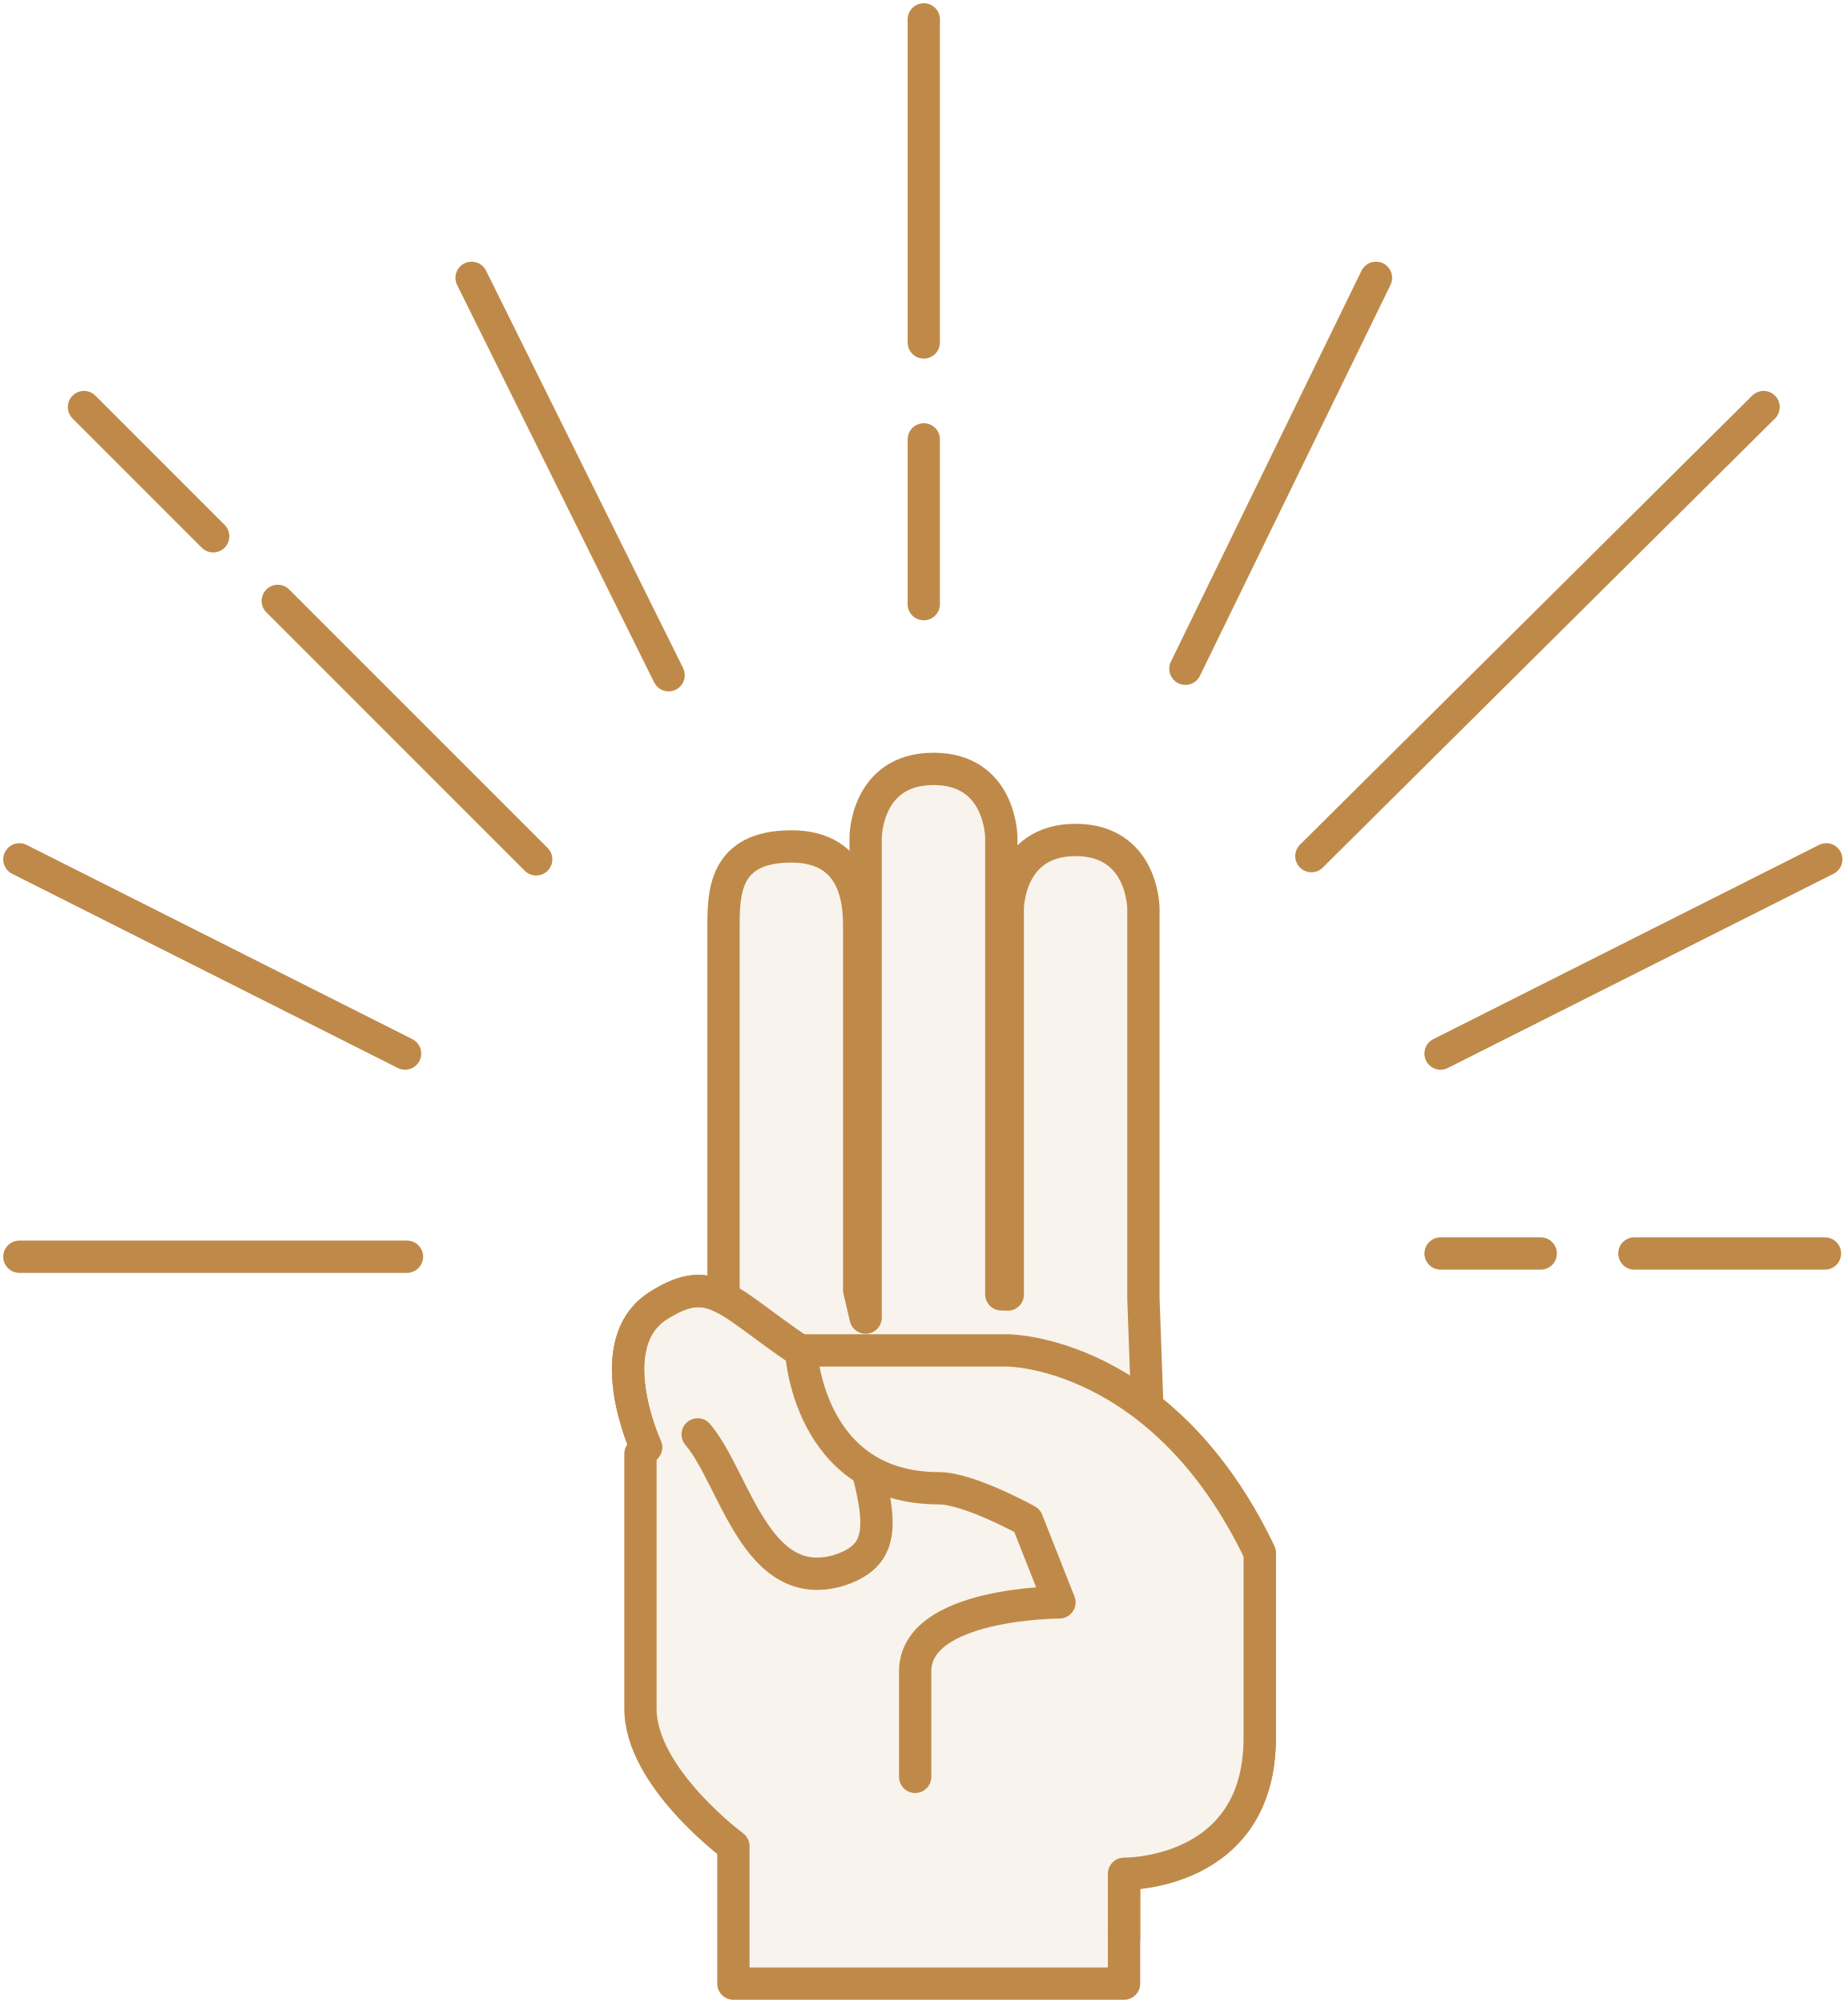
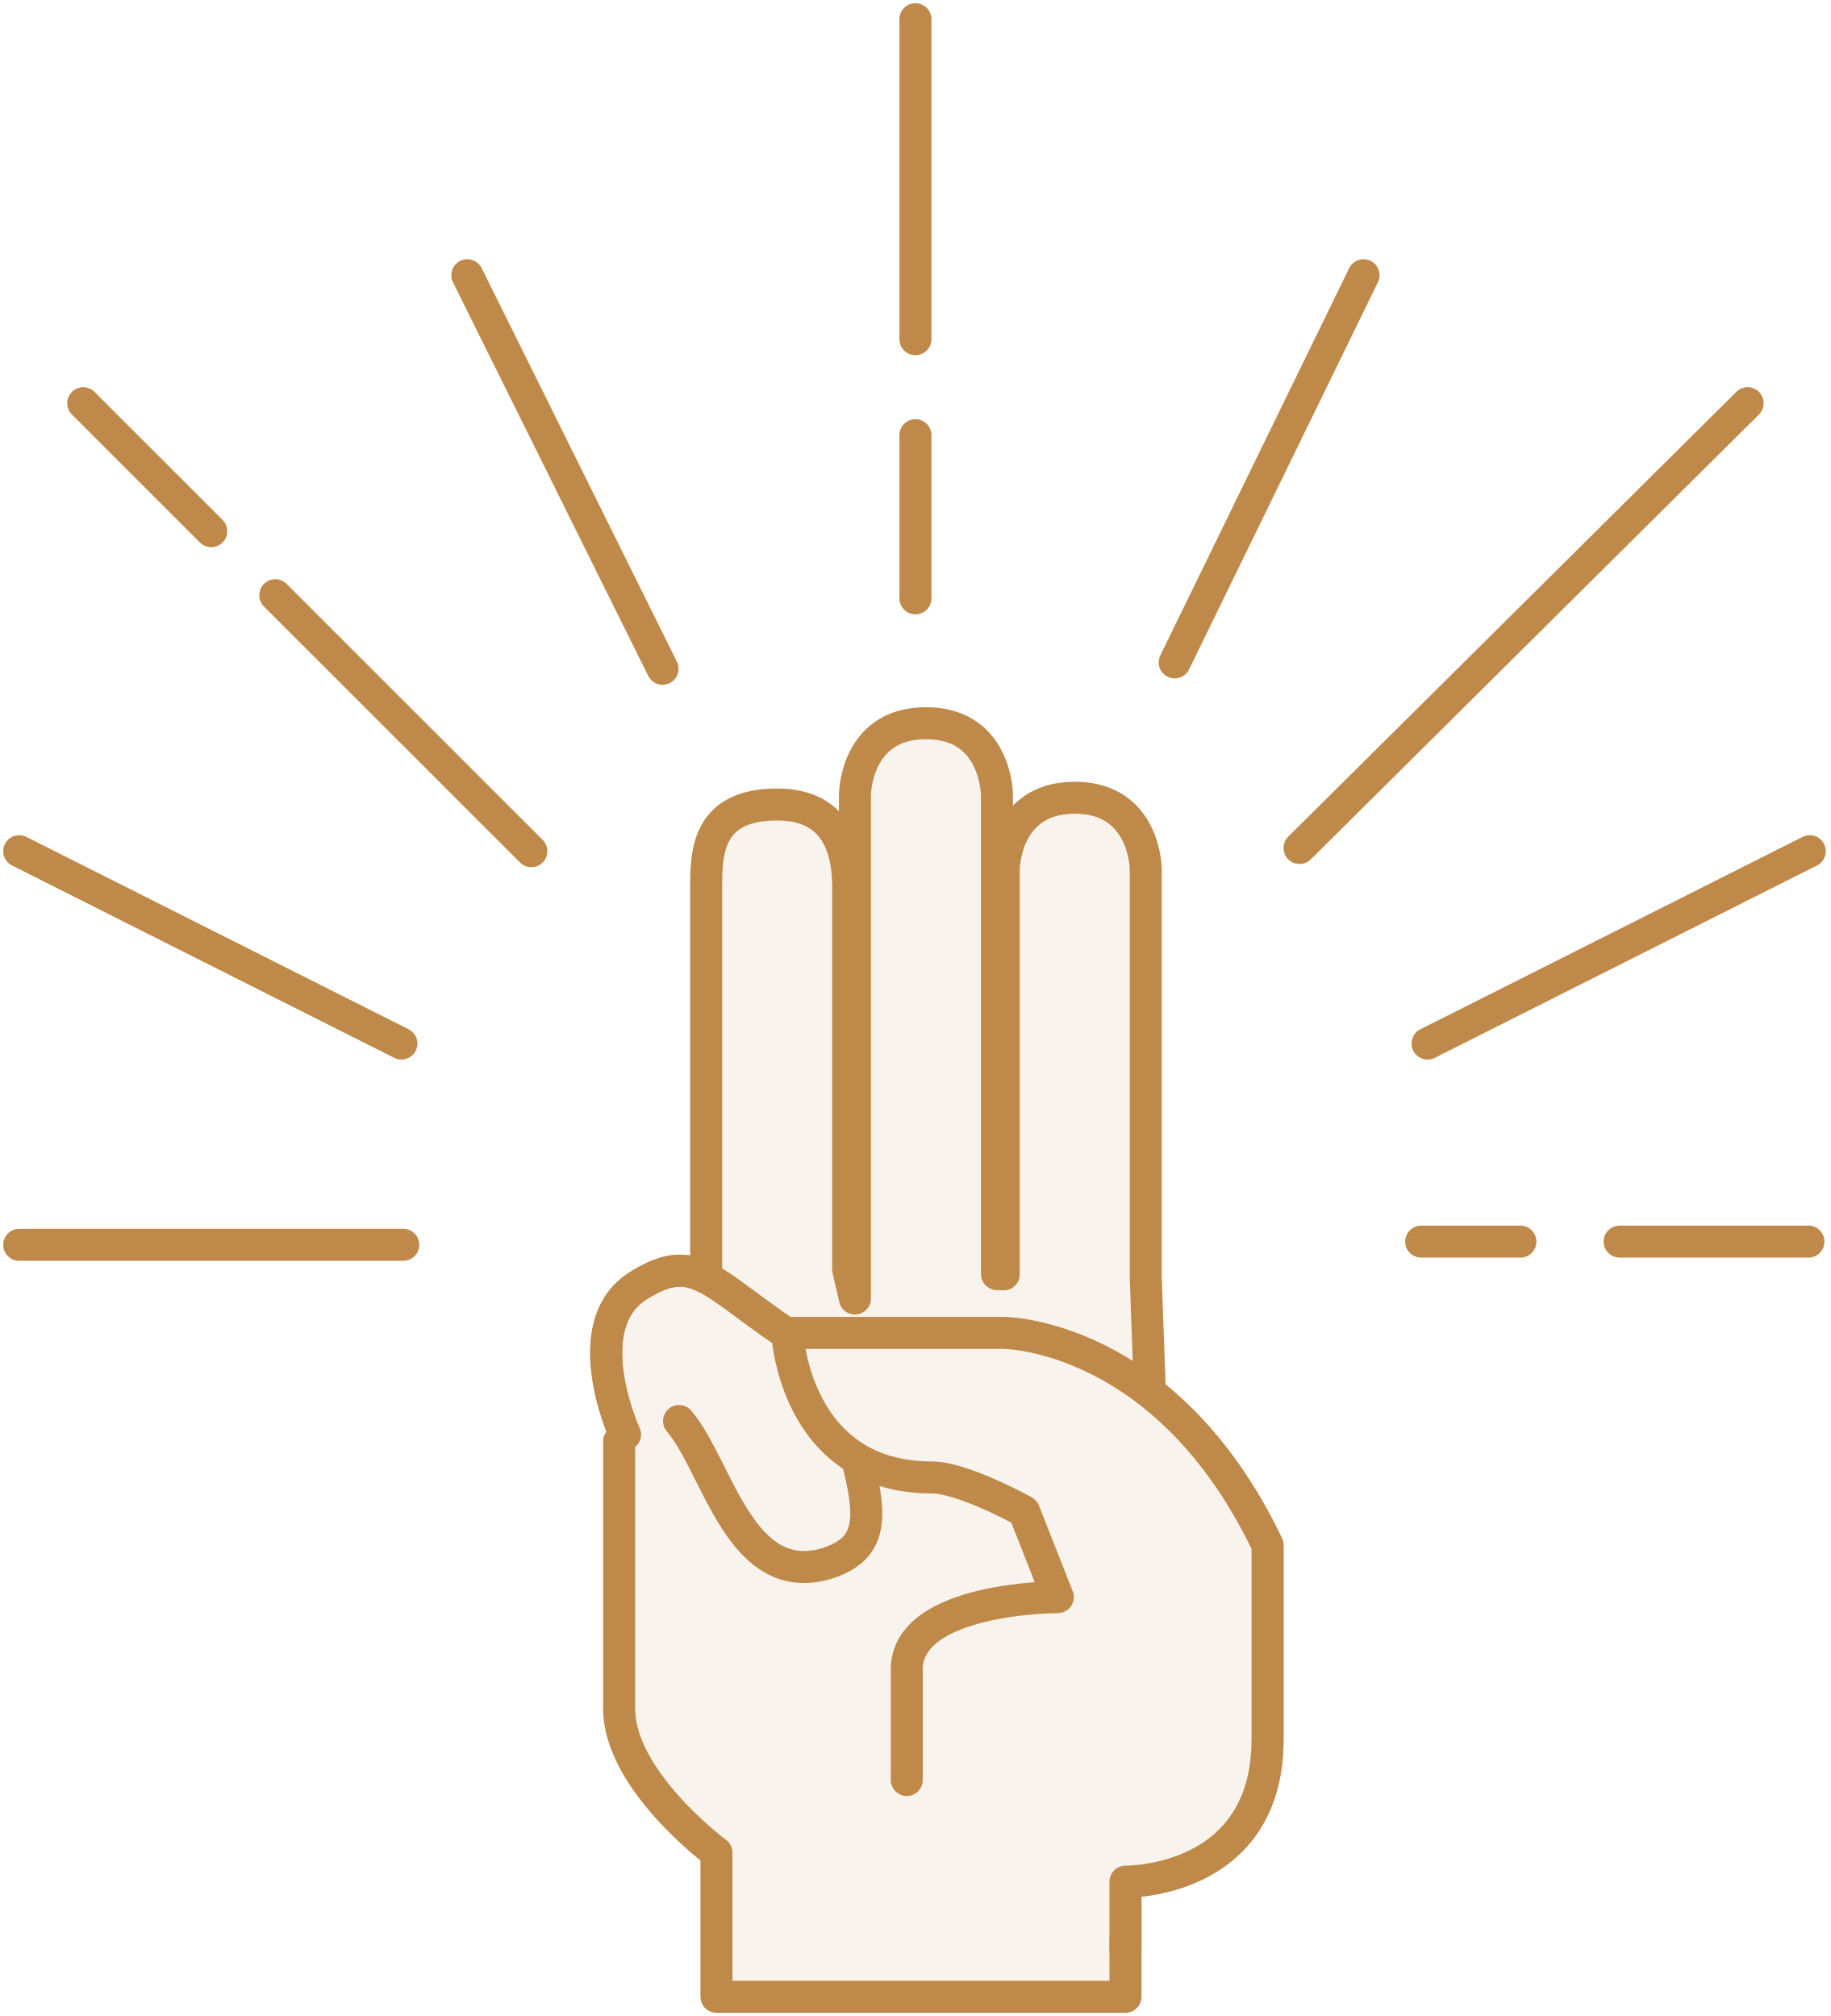
- <svg xmlns="http://www.w3.org/2000/svg" width="286px" height="310px" viewBox="0 0 286 310" version="1.1">
+ <svg xmlns="http://www.w3.org/2000/svg" width="286px" height="315px" viewBox="0 0 286 315" version="1.1">
  <defs />
  <g id="Page-1" stroke="none" stroke-width="1" fill="none" fill-rule="evenodd" stroke-linecap="round">
    <g id="Honesty" transform="translate(3, 3)" stroke="#BF8A49" stroke-width="5">
-       <g id="hand" transform="translate(139, 210) scale(-1, 1) translate(-139, -210) translate(86, 116)" stroke-linejoin="round">
-         <path d="M83,80 L83,81.862 C86.155,80.25 88.756,80.362 93,83 C102.349,88.81 95.112,104.754 95.001,104.997 L95.861,106 C95.861,106 95.861,134.818 95.861,145.455 C95.861,156.091 81.472,166.727 81.472,166.727 L81.472,188 L21,188 L21,176 L21,171 C21,171 2.70534187e-09,171.333 2.70534187e-09,150 C2.70534187e-09,128.667 2.70529199e-09,135.5 2.70529199e-09,121.333 C5.178,110.518 11.428,103.435 17.393,98.798 L18,82 L18,21.625 C18,21.625 18,11 28.5,11 C39,11 39,21.625 39,21.625 L39,81.354 L40,81.323 L40,10.625 C40,10.625 40,0 50.5,0 C61,5.3128617e-15 61,10.625 61,10.625 C61,10.625 61,75.73 61,84.925 L62,80.646 C62,65.286 62,27.213 62,24.686 C62,21.514 62,12 72.5,12 C83,12 83,19.286 83,24.571 C83,29.673 83,78.425 83,81.814 Z" id="Combined-Shape" fill="#F8F3EC" />
-         <path d="M62.659,110.412 C62.659,110.412 50.386,97.563 57.387,88.96 C64.389,80.356 67.788,86.154 87.443,90.244 C99.628,107.201 104.743,112.843 97.21,118.61 C86.221,126.624 77.198,110.412 69.572,105.916" id="Path-27" transform="translate(77.98393, 102.6539) scale(-1, 1) rotate(19) translate(-77.98393, -102.6539) " />
-         <path d="M21,181 L21,171 C21,171 2.70544135e-09,171.333 2.70544135e-09,150 C2.70544135e-09,128.667 2.70539147e-09,135.5 2.70539147e-09,121.333 C15,90 39,90 39,90 L71,90 C71,90 70,111.333 49.667,111.333 C45,111.333 36,116.333 36,116.333 L31,129 C31,129 53.333,129 53.333,139.667 C53.333,150.333 53.333,146.333 53.333,156" id="Path-17" fill="#F8F3EC" />
+       <g id="hand" transform="translate(139, 209.5) scale(-1, 1) translate(-139, -209.5) translate(83, 110)" stroke-linejoin="round">
+         <path d="M87.698,84.681 L87.698,86.653 C91.026,84.955 93.774,85.078 98.256,87.869 C108.111,94.007 100.543,110.799 100.385,111.148 L101.287,112.202 C101.287,112.202 101.287,142.706 101.287,153.965 C101.287,165.224 86.084,176.483 86.084,176.483 L86.084,199 L22.189,199 L22.189,186.298 L22.189,181.005 C22.189,181.005 2.85871535e-09,181.358 2.85871535e-09,158.777 C2.85871535e-09,136.195 2.85866264e-09,143.428 2.85866264e-09,128.433 C5.471,116.984 12.075,109.488 18.377,104.579 L19.019,86.798 L19.019,22.89 C19.019,22.89 19.019,11.644 30.113,11.644 C41.208,11.644 41.208,22.89 41.208,22.89 L41.208,86.114 L42.264,86.081 L42.264,11.247 C42.264,11.247 42.264,0 53.358,0 C64.453,5.62372062e-15 64.453,11.247 64.453,11.247 C64.453,11.247 64.453,80.161 64.453,89.894 L65.509,85.365 C65.509,69.106 65.509,28.805 65.509,26.13 C65.509,22.773 65.509,12.702 76.604,12.702 C87.698,12.702 87.698,20.414 87.698,26.009 C87.698,31.409 87.698,83.014 87.698,86.601 Z" id="Combined-Shape" fill="#F8F3EC" />
+         <path d="M66.205,116.872 C66.205,116.872 53.238,103.271 60.636,94.165 C68.033,85.058 71.625,91.195 92.393,95.525 C105.267,113.474 110.672,119.446 102.713,125.55 C91.101,134.033 81.568,116.872 73.51,112.114" id="Path-27" transform="translate(82.39812, 108.6603) scale(-1, 1) rotate(19) translate(-82.39812, -108.6603) " />
+         <path d="M22.189,191.59 L22.189,181.005 C22.189,181.005 2.85869966e-09,181.358 2.85869966e-09,158.777 C2.85869966e-09,136.195 2.85864695e-09,143.428 2.85864695e-09,128.433 C15.849,95.266 41.208,95.266 41.208,95.266 L75.019,95.266 C75.019,95.266 73.962,117.848 52.478,117.848 C47.547,117.848 38.038,123.14 38.038,123.14 L32.755,136.548 C32.755,136.548 56.352,136.548 56.352,147.839 C56.352,159.129 56.352,154.895 56.352,165.128" id="Path-17" fill="#F8F3EC" />
      </g>
      <g id="rays">
        <path d="M140,50 L140,0" id="Path-3" />
        <path d="M140,90.5 L140,65" id="Path-3" />
        <path d="M200,129.5 L270,60" id="Path-3-Copy" />
        <path d="M80,130 L40,90" id="Path-3-Copy" />
        <path d="M30,80 L10,60" id="Path-3-Copy-2" />
        <path d="M100.5,101.5 L70,40" id="Path-4" stroke-linejoin="round" />
        <path d="M209.5,100.5 L180,40" id="Path-4" stroke-linejoin="round" transform="translate(195, 70.5) scale(-1, 1) translate(-195, -70.5) " />
        <path d="M60,191.5 L0,191.5" id="Path-5" stroke-linejoin="round" />
-         <path d="M235.506,191 L220,191" id="Path-5-Copy" stroke-linejoin="round" />
+         <path d="M234.506,191 L219,191" id="Path-5-Copy" stroke-linejoin="round" />
        <path d="M279.5,191 L250,191" id="Path-5-Copy-2" stroke-linejoin="round" />
        <path d="M220,160.057 L279.705,130" id="Path-6" stroke-linejoin="round" />
        <path d="M0,160.057 L59.705,130" id="Path-6" stroke-linejoin="round" transform="translate(29.85254, 145.0283) scale(-1, 1) translate(-29.85254, -145.0283) " />
      </g>
    </g>
  </g>
</svg>
